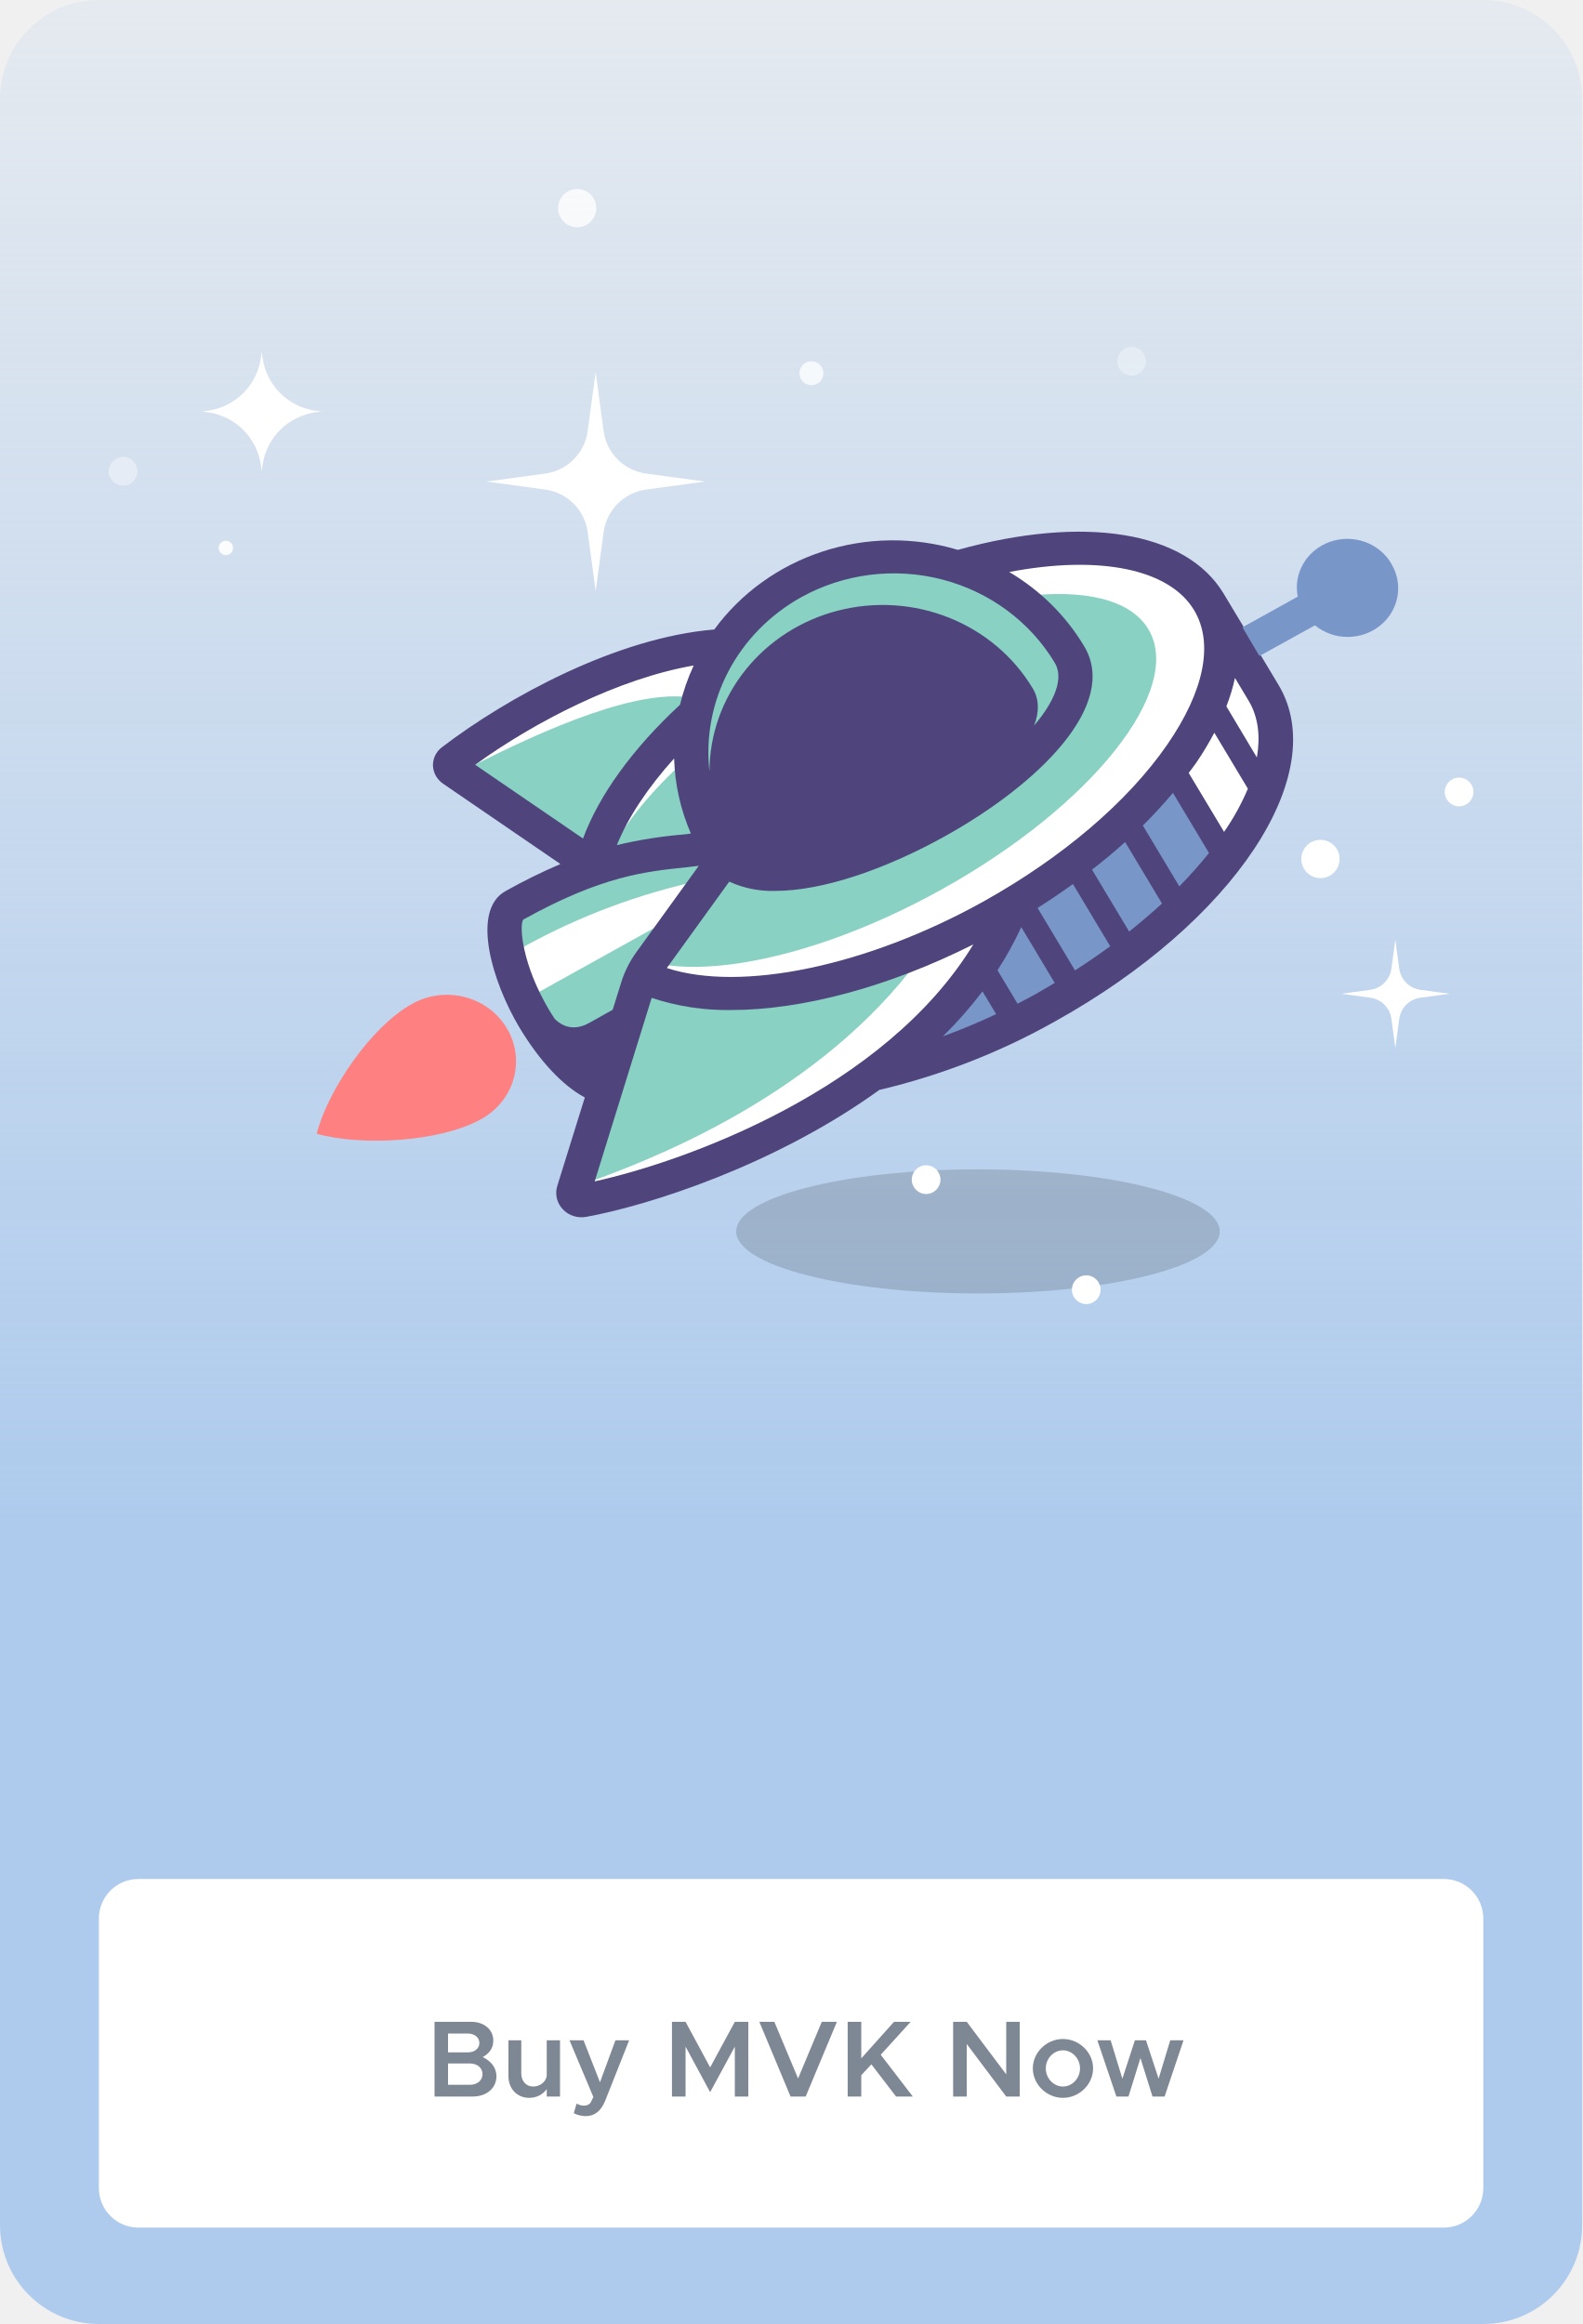
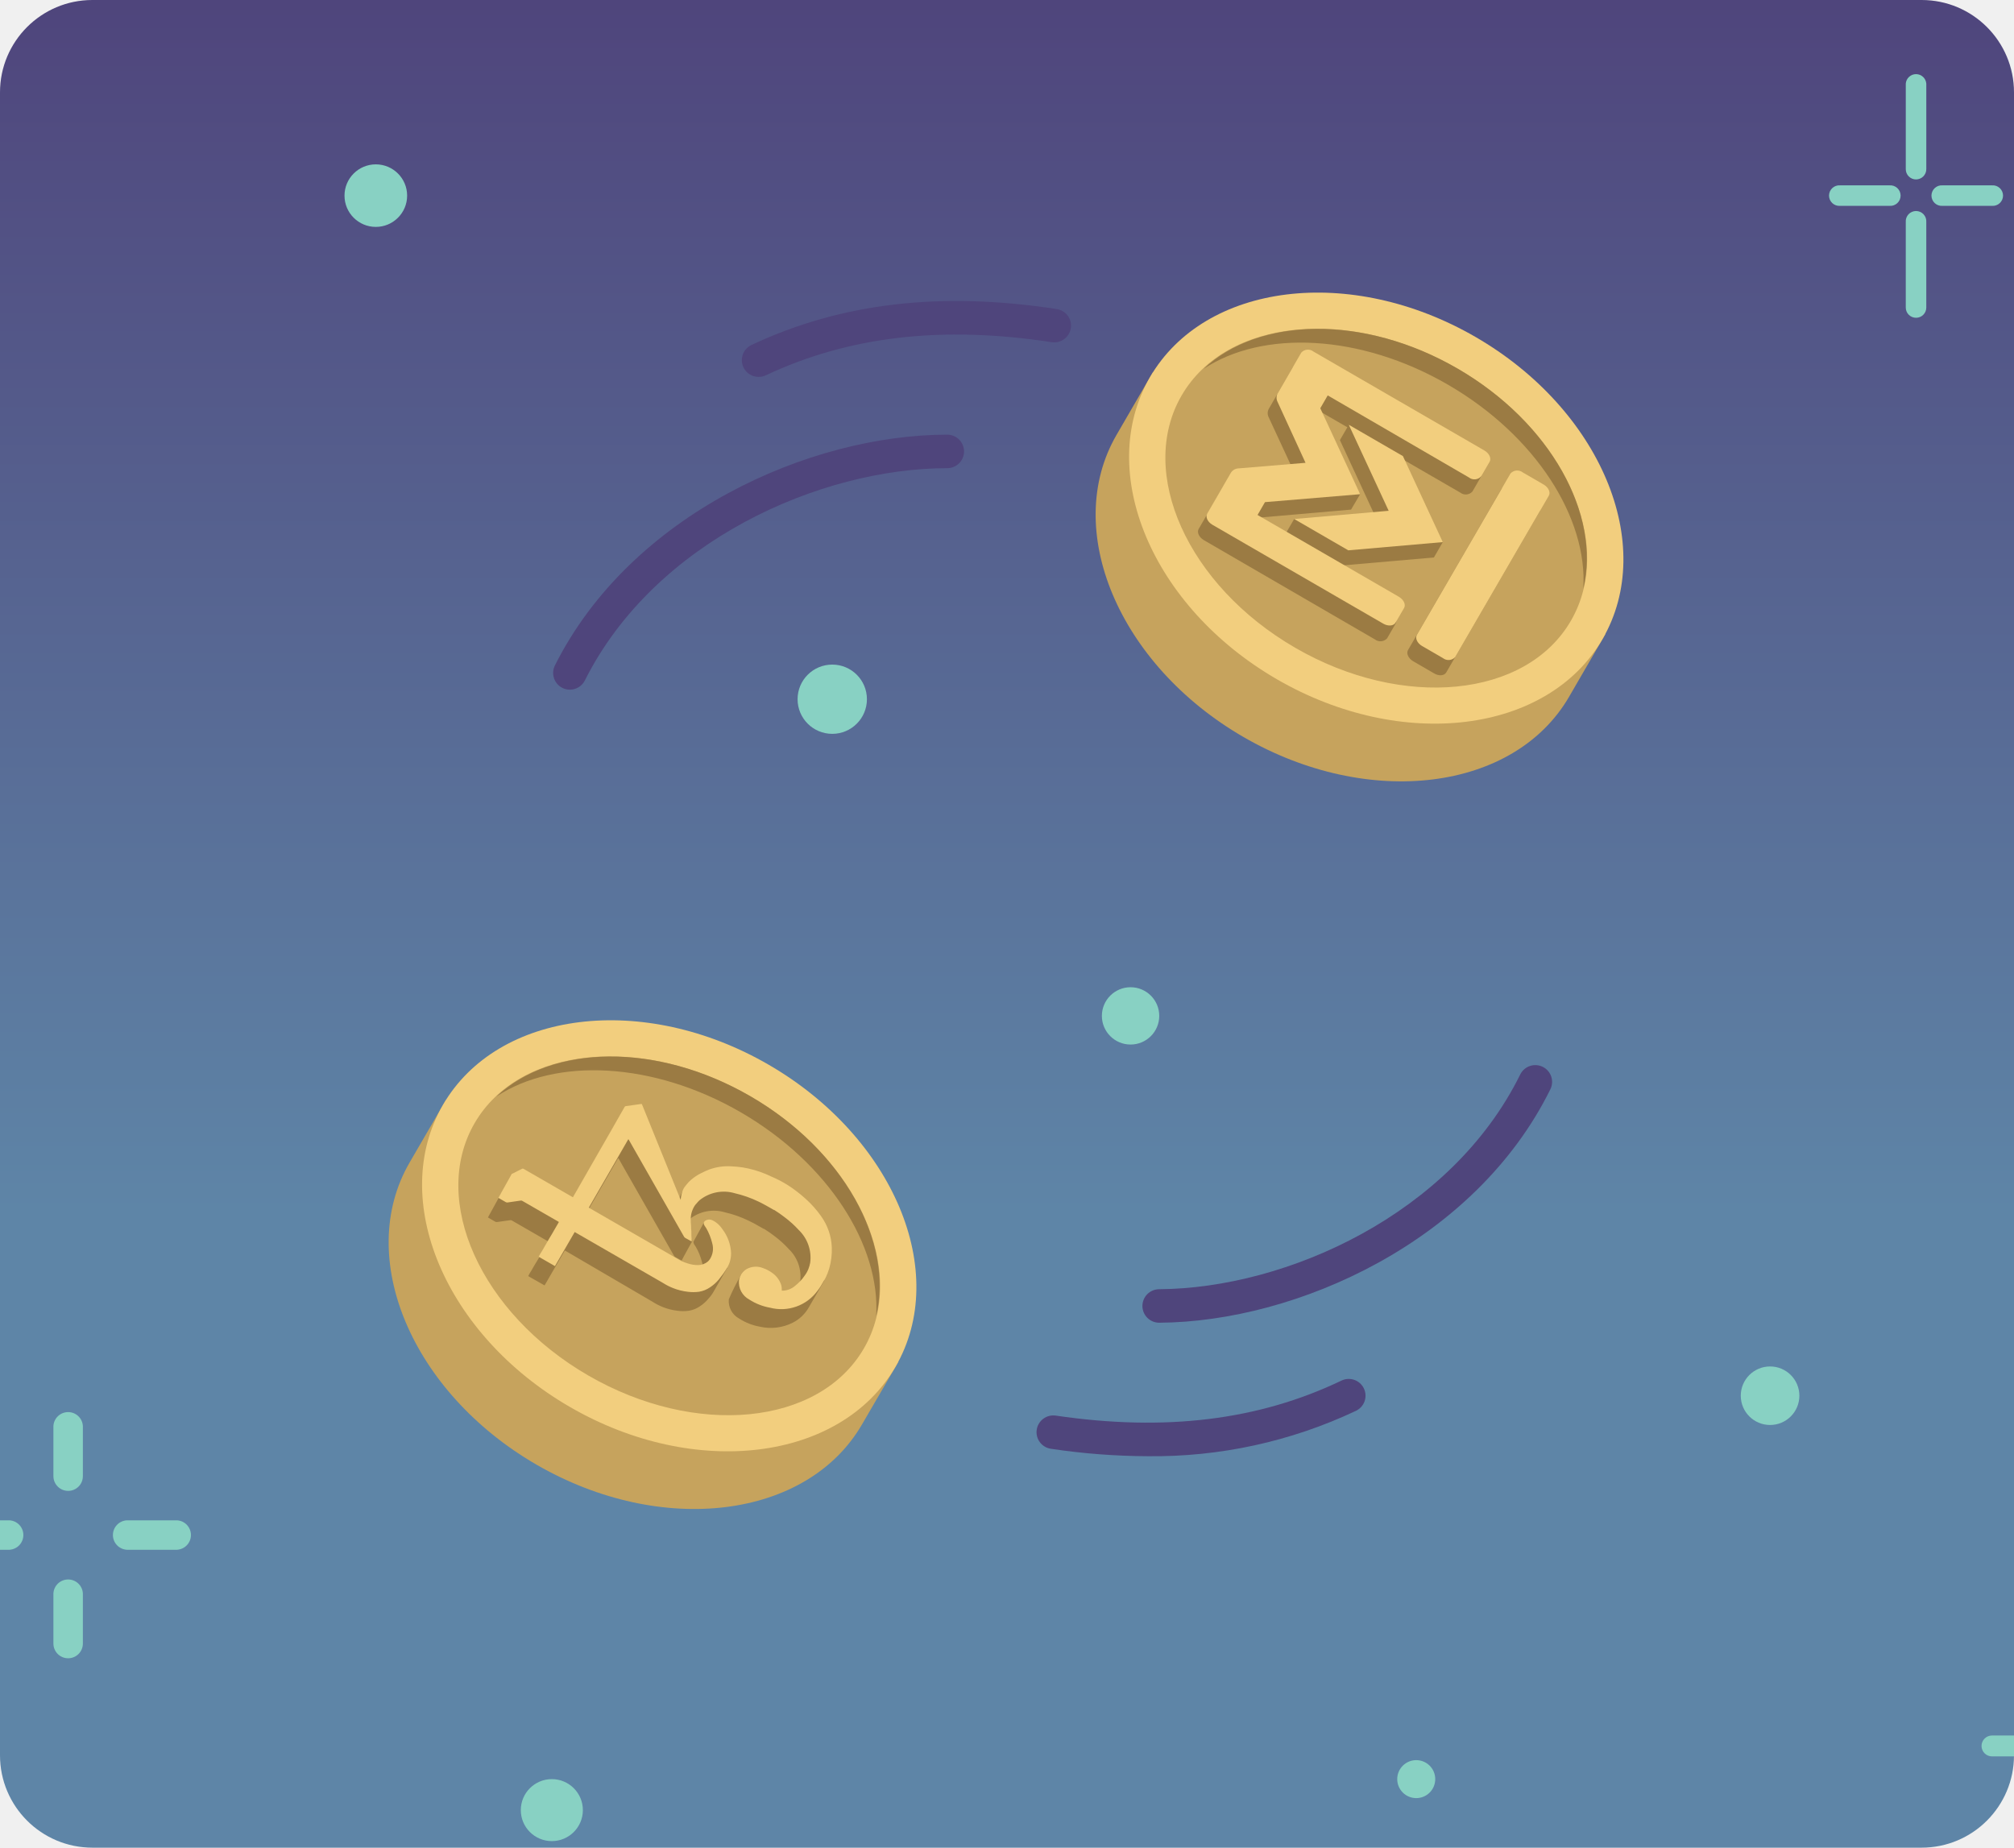
- <svg xmlns="http://www.w3.org/2000/svg" width="160" height="235" viewBox="0 0 160 235" fill="none">
-   <rect width="160" height="235" rx="10" fill="url(#paint0_linear)" />
-   <rect x="10" y="190" width="140" height="35.252" rx="4" fill="white" />
-   <path d="M43.944 212H47.794C49.203 212 50.203 211.153 50.203 209.943C50.203 209.118 49.687 208.425 48.818 208.007C49.489 207.644 49.885 207.105 49.885 206.335C49.885 205.235 48.961 204.443 47.651 204.443H43.944V212ZM45.309 207.534V205.631H47.322C47.992 205.631 48.477 206.027 48.477 206.588C48.477 207.138 47.992 207.534 47.322 207.534H45.309ZM45.309 210.812V208.656H47.52C48.267 208.656 48.795 209.107 48.795 209.734C48.795 210.361 48.267 210.812 47.52 210.812H45.309ZM55.289 206.313V209.91C55.201 210.515 54.618 210.988 53.914 210.988C53.21 210.988 52.715 210.438 52.715 209.668V206.313H51.417V209.932C51.417 211.219 52.286 212.132 53.529 212.132C54.277 212.132 54.937 211.769 55.289 211.241V212H56.631V206.313H55.289ZM59.265 213.98C60.123 213.969 60.783 213.474 61.212 212.396L63.621 206.313H62.235L60.673 210.559L59.012 206.313H57.593L60.002 212.044L59.76 212.55C59.595 212.825 59.353 212.924 59.034 212.924C58.825 212.924 58.55 212.847 58.308 212.715L58.022 213.683C58.363 213.87 58.836 213.98 59.265 213.98ZM67.953 212H69.328V206.951L71.814 211.56L74.311 206.951V212H75.675V204.443H74.311L71.814 209.052L69.328 204.443H67.953V212ZM83.103 204.443L80.705 210.174L78.307 204.443H76.789L79.946 212H81.475L84.632 204.443H83.103ZM85.721 212H87.096V209.844L88.119 208.744L90.616 212H92.31L89.065 207.776L92.09 204.443H90.407L87.096 208.139V204.443H85.721V212ZM96.388 212H97.763V206.687L101.756 212H103.12V204.443H101.756V209.756L97.763 204.443H96.388V212ZM107.492 212.132C109.142 212.132 110.539 210.768 110.539 209.151C110.539 207.534 109.142 206.181 107.492 206.181C105.842 206.181 104.445 207.534 104.445 209.151C104.445 210.768 105.842 212.132 107.492 212.132ZM107.492 210.988C106.546 210.988 105.754 210.152 105.754 209.151C105.754 208.161 106.546 207.325 107.492 207.325C108.427 207.325 109.219 208.161 109.219 209.151C109.219 210.152 108.427 210.988 107.492 210.988ZM112.897 212H114.118L115.328 208.106L116.549 212H117.77L119.684 206.313H118.342L117.165 210.196L115.889 206.313H114.767L113.502 210.196L112.314 206.313H110.972L112.897 212Z" fill="#7E8794" />
-   <path d="M59.885 87.503L45.133 77.418C51.446 72.419 63.148 65.79 73.201 65.262" fill="#88D1C3" />
-   <path d="M106.471 101.348C123.491 91.888 133.331 77.619 128.448 69.478C123.566 61.337 105.811 62.407 88.791 71.867C71.772 81.327 61.932 95.596 66.814 103.737C71.697 111.878 89.452 110.809 106.471 101.348Z" fill="#7996C9" />
-   <path d="M41.61 101.546C37.526 103.825 33.151 110.219 32.026 114.644C36.563 115.916 44.514 115.468 48.597 113.196C49.406 112.762 50.118 112.177 50.69 111.476C51.262 110.774 51.684 109.97 51.93 109.11C52.176 108.251 52.243 107.352 52.125 106.468C52.008 105.583 51.709 104.729 51.245 103.957C50.782 103.185 50.164 102.508 49.427 101.968C48.69 101.428 47.848 101.034 46.952 100.81C46.055 100.586 45.121 100.535 44.204 100.662C43.287 100.788 42.405 101.089 41.61 101.546Z" fill="#FF8080" />
-   <path d="M101.005 92.228C118.025 82.767 127.864 68.499 122.982 60.358C118.1 52.217 100.345 53.286 83.326 62.746C66.306 72.206 56.466 86.475 61.349 94.616C66.231 102.757 83.986 101.688 101.005 92.228Z" fill="white" />
-   <path d="M95.225 89.939C110.42 81.493 119.779 69.712 116.13 63.626C112.48 57.539 97.203 59.452 82.008 67.898C66.813 76.344 57.454 88.125 61.104 94.211C64.754 100.297 80.031 98.385 95.225 89.939Z" fill="#88D1C3" />
-   <path d="M118.68 77.953L123.573 86.105C123.573 86.105 125.806 84.419 126.587 82.891C127.368 81.364 130.789 75.363 128.256 71.002C125.723 66.641 124.665 65.304 123.916 67.777C123.166 70.25 118.68 77.953 118.68 77.953Z" fill="white" />
-   <path d="M80.788 99.551C75.466 100.425 73.106 100.228 69.741 99.445C66.375 98.663 66.746 99.905 64.876 102.15C63.006 104.394 57.66 121.621 57.66 121.621C57.66 121.621 64.829 122.293 72.921 117.796C81.013 113.298 100.318 100.387 100.109 96.144C99.9 91.901 98.306 95.206 93.137 96.611C87.969 98.017 80.788 99.551 80.788 99.551Z" fill="#88D1C3" />
-   <path d="M46.999 77.854C55.423 73.509 64.912 69.456 70.305 70.618C70.305 70.618 73.142 65.756 72.211 65.327C71.28 64.897 51.758 72.624 47.998 75.287C44.238 77.949 46.999 77.854 46.999 77.854Z" fill="white" />
-   <path d="M68.502 86.123C63.199 87.514 58.689 89.162 55.434 90.788C52.179 92.414 50.881 93.033 51.067 94.514C51.252 95.996 55.071 104.725 56.929 105.727C58.788 106.73 61.664 105.268 62.678 102.909C63.692 100.55 63.692 99.304 66.86 95.752C70.029 92.201 75.667 85.728 68.502 86.123Z" fill="#88D1C3" />
-   <path d="M52.077 96.235C57.561 93.092 63.499 90.752 69.698 89.291L67.685 92.984L53.395 100.923L52.077 96.235Z" fill="white" />
-   <path d="M59.432 119.581C65.113 117.511 81.526 111.422 91.99 98.226C91.99 98.226 99.245 93.485 100.334 93.588C101.423 93.69 93.769 105.606 83.022 111.502C72.274 117.397 57.735 123.889 59.432 119.581Z" fill="white" />
-   <path d="M108.146 66.177C113.812 75.624 78.283 95.373 72.637 85.93C70.129 81.41 69.544 76.128 71.005 71.2C72.467 66.272 75.86 62.084 80.469 59.521C85.078 56.957 90.542 56.218 95.706 57.46C100.87 58.702 105.331 61.828 108.146 66.177Z" fill="#88D1C3" />
-   <path fill-rule="evenodd" clip-rule="evenodd" d="M125.751 63.37L123.696 59.952C119.873 53.707 109.63 52.058 96.866 55.602C92.403 54.263 87.614 54.321 83.187 55.767C78.76 57.215 74.924 59.976 72.231 63.655C62.367 64.464 51.292 70.511 44.672 75.575C44.386 75.795 44.158 76.075 44.004 76.394C43.85 76.713 43.775 77.062 43.784 77.413C43.796 77.772 43.894 78.124 44.07 78.441C44.246 78.757 44.495 79.031 44.798 79.24L56.674 87.369C54.773 88.183 52.92 89.096 51.123 90.104C47.572 92.079 49.813 99.365 52.535 103.912C54.59 107.33 56.93 109.796 59.14 110.973L56.354 119.922C56.229 120.329 56.214 120.759 56.312 121.173C56.41 121.586 56.617 121.968 56.913 122.282C57.208 122.596 57.583 122.831 58.001 122.964C58.419 123.098 58.865 123.126 59.297 123.045C65.393 121.932 78.236 117.947 88.991 110.164V110.198C95.209 108.72 101.174 106.39 106.703 103.277C124.781 93.223 134.715 78.276 129.283 69.246L127.499 66.272L125.751 63.37ZM118.026 75.313C121.786 69.873 122.757 65.041 120.756 61.703C118.231 57.498 111.121 56.108 102.059 57.84C105.198 59.695 107.805 62.279 109.642 65.353C113.177 71.248 105.085 79.278 95.493 84.596C89.701 87.81 83.302 90.089 78.362 90.089C76.768 90.131 75.186 89.81 73.746 89.151L67.433 97.887C74.918 100.326 87.63 97.732 99.443 91.164C107.429 86.708 114.025 81.098 118.026 75.313ZM95.259 58.593C90.45 57.353 85.326 58.001 81.013 60.396C77.863 62.152 75.31 64.751 73.665 67.877C72.02 71.003 71.353 74.522 71.746 78.006C71.753 74.295 73.032 70.69 75.384 67.75C77.735 64.809 81.029 62.698 84.753 61.742C88.478 60.787 92.426 61.041 95.986 62.465C99.545 63.889 102.517 66.403 104.442 69.619C105.108 70.728 105.089 72.008 104.58 73.364C105.925 71.78 107.843 68.988 106.659 67.013C104.169 62.863 100.068 59.834 95.259 58.593ZM70.148 67.294C62.616 68.597 54.105 72.95 48.053 77.334L58.958 84.79C60.58 80.41 63.949 75.727 68.767 71.26C69.093 69.898 69.555 68.57 70.148 67.294ZM69.122 84.38C69.25 84.366 69.377 84.35 69.504 84.334C69.52 84.332 69.536 84.33 69.552 84.328C69.664 84.314 69.775 84.3 69.887 84.288H69.867C68.822 81.879 68.246 79.305 68.171 76.695C65.496 79.658 63.511 82.663 62.383 85.455C64.596 84.926 66.85 84.567 69.122 84.38ZM55.589 102.229C55.691 102.407 55.796 102.563 55.899 102.717C55.959 102.806 56.019 102.896 56.078 102.989H56.062C57.206 104.17 58.524 104.033 59.59 103.433L61.957 102.107L62.833 99.296C63.172 98.222 63.685 97.206 64.352 96.284L70.665 87.548C70.495 87.567 70.326 87.589 70.157 87.611C69.932 87.639 69.706 87.668 69.481 87.692C65.236 88.129 60.844 88.581 52.91 92.991C52.496 93.576 52.772 97.53 55.589 102.229ZM60.139 119.459L60.138 119.463H60.122C60.128 119.462 60.133 119.46 60.139 119.459L65.902 100.903C68.477 101.759 71.188 102.175 73.912 102.134C81.092 102.134 89.84 99.813 98.429 95.498C89.482 110.17 69.391 117.422 60.139 119.459ZM95.349 104.799C95.346 104.802 95.343 104.805 95.339 104.808H95.324C95.332 104.805 95.341 104.802 95.349 104.799C96.795 103.376 98.133 101.856 99.356 100.25L100.737 102.548C98.938 103.395 97.14 104.14 95.349 104.799ZM102.903 101.492C103.6 101.135 104.296 100.764 104.99 100.379H104.974C105.352 100.168 105.72 99.949 106.089 99.729C106.278 99.617 106.468 99.504 106.659 99.392L103.278 93.751C102.583 95.256 101.78 96.713 100.875 98.111L102.903 101.492ZM108.71 98.123L108.715 98.13H108.699C108.703 98.128 108.707 98.126 108.71 98.123L104.927 91.814C106.158 91.031 107.35 90.225 108.502 89.394L112.269 95.684C111.126 96.522 109.94 97.335 108.71 98.123ZM114.186 94.198L114.191 94.207H114.175C114.179 94.204 114.182 94.201 114.186 94.198L110.431 87.939C111.615 87.027 112.723 86.101 113.781 85.147L117.509 91.362C116.459 92.323 115.346 93.27 114.186 94.198ZM119.26 89.627L119.273 89.648L119.257 89.629L119.26 89.627L115.572 83.476C116.669 82.393 117.675 81.288 118.614 80.175L122.26 86.252C121.322 87.427 120.32 88.553 119.26 89.627ZM123.785 84.118L123.798 84.14L123.782 84.122L123.785 84.118L120.208 78.158C120.297 78.037 120.389 77.916 120.481 77.796C120.637 77.591 120.792 77.387 120.934 77.182C121.616 76.187 122.239 75.156 122.8 74.093L126.193 79.753C125.545 81.282 124.739 82.745 123.785 84.118ZM127.102 76.591L127.116 76.616L127.101 76.597L127.102 76.591L124.019 71.427C124.384 70.492 124.674 69.532 124.887 68.555L126.304 70.918C127.246 72.527 127.467 74.466 127.102 76.591Z" fill="#4F457C" />
-   <path opacity="0.15" d="M98.898 130.79C112.401 130.79 123.348 127.982 123.348 124.519C123.348 121.055 112.401 118.247 98.898 118.247C85.395 118.247 74.448 121.055 74.448 124.519C74.448 127.982 85.395 130.79 98.898 130.79Z" fill="black" />
-   <path d="M138.025 54.795C139.162 55.202 140.112 55.984 140.705 57.003L140.697 57.011C141.305 58.013 141.524 59.19 141.317 60.333C141.11 61.477 140.49 62.513 139.566 63.258C138.641 64.003 137.473 64.409 136.268 64.404C135.062 64.4 133.897 63.985 132.979 63.233L127.359 66.332L125.643 63.435L131.235 60.331C131.007 59.184 131.209 57.996 131.807 56.98C132.405 55.964 133.359 55.187 134.499 54.786C135.638 54.386 136.888 54.389 138.025 54.795Z" fill="#7996C9" />
-   <path d="M26.468 35.562L26.547 36.144C26.927 38.947 29.128 41.151 31.928 41.532L32.51 41.611L31.928 41.69C29.128 42.07 26.927 44.275 26.547 47.078L26.468 47.66L26.389 47.078C26.009 44.275 23.807 42.07 21.007 41.69L20.425 41.611L21.007 41.532C23.807 41.151 26.009 38.947 26.389 36.144L26.468 35.562Z" fill="white" />
-   <path d="M60.236 37.632L61.043 43.586C61.346 45.824 63.104 47.583 65.339 47.887L71.286 48.695L65.339 49.503C63.104 49.807 61.346 51.567 61.043 53.804L60.236 59.758L59.429 53.804C59.126 51.567 57.368 49.807 55.133 49.503L49.186 48.695L55.133 47.887C57.368 47.583 59.126 45.824 59.429 43.586L60.236 37.632Z" fill="white" />
-   <path d="M141.103 95.011L141.503 97.959C141.653 99.067 142.523 99.938 143.63 100.088L146.574 100.489L143.63 100.889C142.523 101.039 141.653 101.91 141.503 103.018L141.103 105.966L140.704 103.018C140.554 101.91 139.683 101.039 138.577 100.889L135.633 100.489L138.577 100.088C139.683 99.938 140.554 99.067 140.704 97.959L141.103 95.011Z" fill="white" />
-   <path d="M133.532 88.795C134.6 88.795 135.466 87.928 135.466 86.859C135.466 85.79 134.6 84.924 133.532 84.924C132.465 84.924 131.599 85.79 131.599 86.859C131.599 87.928 132.465 88.795 133.532 88.795Z" fill="white" />
-   <path opacity="0.78" d="M58.37 22.979C59.437 22.979 60.303 22.113 60.303 21.043C60.303 19.974 59.437 19.108 58.37 19.108C57.302 19.108 56.436 19.974 56.436 21.043C56.436 22.113 57.302 22.979 58.37 22.979Z" fill="white" />
-   <path opacity="0.78" d="M82.054 38.949C82.722 38.949 83.263 38.408 83.263 37.739C83.263 37.071 82.722 36.529 82.054 36.529C81.387 36.529 80.846 37.071 80.846 37.739C80.846 38.408 81.387 38.949 82.054 38.949Z" fill="white" />
-   <path opacity="0.4" d="M12.45 49.112C13.251 49.112 13.9 48.462 13.9 47.66C13.9 46.858 13.251 46.208 12.45 46.208C11.649 46.208 11 46.858 11 47.66C11 48.462 11.649 49.112 12.45 49.112Z" fill="white" />
-   <path opacity="0.9" d="M22.842 56.129C23.243 56.129 23.567 55.804 23.567 55.403C23.567 55.002 23.243 54.677 22.842 54.677C22.442 54.677 22.117 55.002 22.117 55.403C22.117 55.804 22.442 56.129 22.842 56.129Z" fill="white" />
-   <path d="M109.848 131.866C110.648 131.866 111.298 131.216 111.298 130.414C111.298 129.612 110.648 128.962 109.848 128.962C109.047 128.962 108.397 129.612 108.397 130.414C108.397 131.216 109.047 131.866 109.848 131.866Z" fill="white" />
-   <path d="M93.655 120.735C94.456 120.735 95.105 120.085 95.105 119.283C95.105 118.482 94.456 117.832 93.655 117.832C92.854 117.832 92.205 118.482 92.205 119.283C92.205 120.085 92.854 120.735 93.655 120.735Z" fill="white" />
-   <path d="M147.55 81.536C148.351 81.536 149 80.886 149 80.084C149 79.282 148.351 78.632 147.55 78.632C146.749 78.632 146.1 79.282 146.1 80.084C146.1 80.886 146.749 81.536 147.55 81.536Z" fill="white" />
-   <path opacity="0.34" d="M114.44 37.981C115.24 37.981 115.89 37.331 115.89 36.529C115.89 35.728 115.24 35.078 114.44 35.078C113.639 35.078 112.99 35.728 112.99 36.529C112.99 37.331 113.639 37.981 114.44 37.981Z" fill="white" />
+ <svg xmlns="http://www.w3.org/2000/svg" width="218" height="200" viewBox="0 0 218 200" fill="none">
+   <rect width="218" height="200" rx="10" fill="url(#paint0_linear_1856_3555)" />
+   <path d="M169.838 75.427C163.9 85.656 148.122 87.603 134.601 79.78C121.08 71.957 114.918 57.309 120.856 47.075L124.784 40.304L173.766 68.651L169.838 75.427Z" fill="#C6A35D" />
+   <path d="M173.461 69.178C179.397 58.946 173.244 44.305 159.717 36.476C146.19 28.647 130.412 30.595 124.476 40.827C118.541 51.06 124.694 65.701 138.221 73.53C151.748 81.359 167.525 79.411 173.461 69.178Z" fill="#F2CE7E" />
+   <path d="M170.037 67.196C174.88 58.847 169.374 46.62 157.739 39.886C146.103 33.152 132.745 34.461 127.901 42.809C123.058 51.158 128.564 63.385 140.199 70.12C151.835 76.854 165.193 75.545 170.037 67.196Z" fill="#C6A35D" />
+   <path d="M130.279 39.929C136.659 35.697 147.226 36.126 156.74 41.646C166.255 47.165 171.871 56.094 171.381 63.718C173.3 55.725 167.865 45.739 157.757 39.886C147.65 34.035 136.253 34.294 130.279 39.929Z" fill="#9B7B43" />
+   <path d="M156.547 72.785L166.684 55.308C166.896 54.946 166.642 54.407 166.127 54.099L163.858 52.787C163.664 52.636 163.42 52.563 163.175 52.584C162.93 52.606 162.703 52.719 162.538 52.902L152.407 70.367C152.195 70.73 152.443 71.268 152.964 71.576L155.227 72.888C155.748 73.203 156.341 73.148 156.547 72.785Z" fill="#9B7B43" />
+   <path d="M137.324 45.164L140.381 51.76L133.118 52.364C132.958 52.369 132.801 52.413 132.662 52.492C132.523 52.571 132.405 52.683 132.319 52.818L129.747 57.255C129.535 57.618 129.783 58.156 130.303 58.464L148.824 69.213C149.018 69.363 149.261 69.435 149.506 69.413C149.751 69.392 149.978 69.279 150.143 69.098L151.063 67.508C151.275 67.145 151.027 66.607 150.506 66.299L135.206 57.442L136.011 56.052L146.239 55.163L147.226 53.495L141.948 45.847L142.753 44.463L158.06 53.319C158.253 53.471 158.497 53.544 158.742 53.522C158.987 53.501 159.215 53.387 159.379 53.204L160.299 51.614C160.511 51.252 160.263 50.714 159.742 50.405L141.234 39.693C140.714 39.397 140.126 39.445 139.915 39.808L137.342 44.245C137.263 44.385 137.22 44.542 137.217 44.702C137.214 44.863 137.251 45.021 137.324 45.164Z" fill="#9B7B43" />
+   <path d="M145.035 47.642L149.35 56.952L140.084 56.179L139.116 57.841L144.981 61.233L155.209 60.344L156.171 58.681L150.894 51.034L145.997 45.98L145.035 47.642Z" fill="#9B7B43" />
+   <path d="M157.515 71.123L167.647 53.658C167.859 53.295 167.61 52.757 167.09 52.449L164.826 51.137C164.632 50.985 164.387 50.912 164.141 50.933C163.895 50.955 163.666 51.069 163.501 51.252L153.369 68.717C153.157 69.086 153.405 69.624 153.926 69.926L156.19 71.238C156.384 71.39 156.629 71.463 156.875 71.442C157.121 71.42 157.35 71.306 157.515 71.123Z" fill="#F2CE7E" />
+   <path d="M138.287 43.502L141.313 50.097L134.05 50.702C133.889 50.708 133.733 50.752 133.593 50.831C133.453 50.91 133.334 51.021 133.245 51.155L130.673 55.592C130.461 55.955 130.709 56.493 131.23 56.801L149.738 67.514C150.258 67.81 150.846 67.762 151.057 67.399L151.983 65.809C152.189 65.446 151.941 64.908 151.421 64.6L136.12 55.743L136.925 54.353L147.226 53.495L142.911 44.191L143.716 42.8L158.998 51.681C159.191 51.834 159.435 51.908 159.681 51.886C159.926 51.865 160.154 51.75 160.318 51.566L161.244 49.976C161.449 49.614 161.201 49.075 160.681 48.767L142.172 38.055C141.98 37.901 141.735 37.828 141.49 37.849C141.244 37.871 141.016 37.985 140.853 38.169L138.281 42.613C138.212 42.751 138.177 42.904 138.178 43.058C138.179 43.212 138.216 43.364 138.287 43.502Z" fill="#F2CE7E" />
+   <path d="M145.997 45.98L150.313 55.29L140.084 56.179L145.943 59.57L156.171 58.681L151.856 49.371L145.997 45.98Z" fill="#F2CE7E" />
+   <path d="M93.305 154.187C87.368 164.421 71.595 166.368 58.068 158.539C44.541 150.71 38.391 136.075 44.335 125.84L48.269 119.069L97.245 147.416L93.305 154.187Z" fill="#C6A35D" />
+   <path d="M96.932 147.945C102.868 137.713 96.714 123.071 83.187 115.242C69.66 107.413 53.883 109.362 47.947 119.594C42.011 129.826 48.164 144.468 61.691 152.297C75.218 160.126 90.996 158.177 96.932 147.945Z" fill="#F2CE7E" />
+   <path d="M93.507 145.963C98.35 137.614 92.844 125.387 81.209 118.653C69.573 111.919 56.215 113.227 51.372 121.576C46.528 129.925 52.034 142.152 63.67 148.886C75.305 155.62 88.663 154.312 93.507 145.963Z" fill="#C6A35D" />
+   <path d="M53.734 118.694C60.114 114.463 70.681 114.892 80.189 120.405C89.698 125.919 95.32 134.86 94.836 142.483C96.749 134.485 91.32 124.504 81.206 118.652C71.093 112.8 59.726 113.06 53.734 118.694Z" fill="#9B7B43" />
+   <path d="M54.261 129.153L54.37 129.11L55.338 128.621C55.369 128.601 55.405 128.59 55.441 128.59C55.478 128.59 55.514 128.601 55.544 128.621L60.725 131.607L60.87 131.692L60.937 131.571L63.436 127.206L64.786 124.854L66.463 121.922C66.478 121.891 66.501 121.865 66.529 121.846C66.558 121.827 66.592 121.815 66.626 121.814L68.224 121.59H68.333C68.352 121.629 68.368 121.669 68.381 121.711L71.177 128.609C71.613 129.685 72.388 129.624 72.83 130.7C72.83 130.743 72.672 131.305 72.787 130.996C72.828 130.869 72.885 130.747 72.957 130.634C73.042 130.501 73.157 130.386 73.254 130.259C73.35 130.132 73.653 129.31 74.101 128.542C74.434 128.246 74.403 129.255 74.821 129.056C75.099 128.923 75.372 128.784 75.662 128.675C76.437 128.394 77.261 128.276 78.083 128.33C78.489 128.346 78.893 128.384 79.294 128.445C80.135 128.586 80.957 128.821 81.745 129.147L82.441 129.449C83.046 129.709 83.629 130.018 84.184 130.374C84.532 130.59 84.868 130.826 85.189 131.081C85.516 131.329 85.824 131.583 86.121 131.855C86.738 132.413 87.292 133.038 87.773 133.717C88.484 134.708 88.89 135.884 88.941 137.102C88.995 137.613 89.09 138.118 89.226 138.614C89.087 138.856 87.973 140.79 87.519 141.564C87.124 142.241 86.545 142.793 85.849 143.154C84.742 143.725 83.468 143.886 82.253 143.607C81.452 143.465 80.686 143.165 80.002 142.725C79.633 142.524 79.331 142.221 79.133 141.851C78.936 141.482 78.85 141.062 78.888 140.645C79.271 139.735 79.716 138.852 80.22 138.003C80.353 137.828 80.825 139.097 81.539 139.327C81.853 139.437 82.151 139.589 82.423 139.78C82.874 140.071 83.225 140.493 83.428 140.99C83.512 141.207 84.638 141.546 84.977 141.249C85.171 141.08 85.364 140.911 85.54 140.73C85.703 140.555 85.852 140.37 85.988 140.173C86.164 139.939 86.31 139.683 86.424 139.412C86.513 139.188 86.578 138.954 86.617 138.716C86.699 138.074 86.63 137.421 86.415 136.81C86.199 136.199 85.844 135.647 85.376 135.198C84.912 134.69 84.401 134.227 83.851 133.814C83.486 133.53 83.106 133.266 82.713 133.022H82.671L81.6 132.417C81.4 132.308 81.194 132.212 80.995 132.115C80.185 131.724 79.335 131.426 78.459 131.226C77.805 131.031 77.114 130.999 76.445 131.131C75.776 131.264 75.15 131.558 74.621 131.988C74.504 132.101 74.393 132.22 74.288 132.345C74.216 132.429 74.149 132.508 74.089 132.592C73.798 133.022 74.918 134.031 74.93 134.352C74.93 134.352 73.792 136.383 73.792 136.437L73.701 136.401L73.096 136.069C73.038 136.035 72.99 135.987 72.957 135.93C72.406 134.956 71.849 133.989 71.293 133.016L66.983 125.453L66.935 125.374H66.904C66.89 125.391 66.878 125.409 66.868 125.429L62.632 132.774L62.71 132.828L62.807 132.889L72.049 138.215C72.245 138.34 72.447 138.455 72.654 138.559C72.874 138.661 73.101 138.748 73.332 138.819C73.699 138.941 74.083 139.002 74.47 139.001C74.861 138.998 75.239 138.856 75.535 138.602C75.623 138.518 75.699 138.423 75.759 138.317C75.913 138.062 76.013 137.778 76.052 137.483C76.09 137.187 76.067 136.887 75.983 136.601C75.838 136.031 75.616 135.484 75.323 134.974C75.281 134.902 75.233 134.835 75.184 134.763C75.121 134.685 75.081 134.59 75.069 134.491C75.062 134.456 75.063 134.419 75.073 134.385C75.082 134.35 75.1 134.318 75.124 134.291C75.408 133.802 75.935 132.78 76.268 132.2C76.389 132.242 78.023 136.806 78.029 137.713C78.029 138.07 78.81 136.945 78.701 137.272C78.368 137.84 77.442 139.478 77.157 139.962C77.022 140.178 76.866 140.38 76.691 140.566C76.425 140.89 76.111 141.172 75.759 141.401C75.397 141.651 74.984 141.816 74.549 141.884C74.147 141.939 73.74 141.939 73.338 141.884C72.788 141.82 72.249 141.684 71.734 141.479C71.359 141.328 70.998 141.142 70.657 140.923L70.524 140.844L61.282 135.44L61.136 135.355L58.946 139.14L57.172 138.13C57.275 137.912 57.408 137.713 57.523 137.526L57.892 136.885L58.262 136.28L58.625 135.676L58.994 135.035L59.357 134.4L59.26 134.334L55.411 132.115C55.384 132.096 55.353 132.083 55.321 132.077C55.289 132.071 55.255 132.071 55.223 132.079L53.801 132.278C53.734 132.29 53.665 132.277 53.607 132.242L52.815 131.782L54.261 129.153Z" fill="#9B7B43" />
+   <path d="M55.399 127.061L55.514 127.019C55.835 126.856 56.161 126.698 56.482 126.529C56.513 126.509 56.549 126.498 56.585 126.498C56.622 126.498 56.657 126.509 56.688 126.529C58.411 127.529 60.138 128.524 61.869 129.516L62.014 129.6C62.039 129.561 62.061 129.521 62.081 129.479C62.916 128.028 63.745 126.571 64.58 125.115L65.93 122.763L67.6 119.837C67.615 119.805 67.639 119.777 67.669 119.758C67.699 119.739 67.734 119.728 67.77 119.728L69.362 119.504H69.477C69.477 119.547 69.513 119.589 69.525 119.625L72.321 126.529C72.751 127.599 73.187 128.675 73.623 129.745L73.677 129.872V129.957V129.902C73.7 129.567 73.767 129.235 73.877 128.917C73.922 128.79 73.981 128.668 74.052 128.554C74.137 128.421 74.252 128.313 74.343 128.186C74.475 128.015 74.625 127.858 74.791 127.72C75.131 127.422 75.509 127.172 75.917 126.977C76.195 126.844 76.467 126.704 76.758 126.596C77.532 126.314 78.357 126.197 79.179 126.251C79.584 126.269 79.988 126.307 80.389 126.366C81.233 126.506 82.057 126.741 82.847 127.067C83.083 127.164 83.307 127.279 83.537 127.376C84.144 127.633 84.729 127.941 85.286 128.294C85.631 128.512 85.97 128.754 86.29 129.002C86.611 129.25 86.926 129.51 87.216 129.776C87.837 130.334 88.394 130.961 88.875 131.644C89.588 132.633 89.993 133.811 90.037 135.029C90.065 135.797 89.971 136.564 89.758 137.302C89.657 137.645 89.528 137.978 89.371 138.3L89.244 138.529L88.826 139.243C88.711 139.412 88.602 139.581 88.475 139.738C87.901 140.519 87.105 141.109 86.191 141.432C85.277 141.755 84.287 141.797 83.349 141.552C82.549 141.41 81.786 141.11 81.103 140.669C80.733 140.473 80.43 140.171 80.231 139.801C80.033 139.432 79.949 139.013 79.99 138.596C80.037 138.324 80.145 138.066 80.305 137.84C80.441 137.66 80.606 137.505 80.795 137.381C81.069 137.225 81.375 137.135 81.69 137.116C82.005 137.097 82.32 137.15 82.611 137.272C82.927 137.38 83.227 137.533 83.5 137.725C83.951 138.017 84.301 138.438 84.505 138.934C84.587 139.14 84.626 139.36 84.62 139.581C84.617 139.623 84.617 139.666 84.62 139.708H84.777C85.248 139.68 85.696 139.5 86.054 139.194C86.255 139.034 86.445 138.86 86.623 138.674C86.789 138.503 86.939 138.317 87.071 138.118C87.25 137.885 87.397 137.629 87.507 137.356C87.594 137.132 87.659 136.899 87.701 136.661C87.782 136.019 87.713 135.366 87.497 134.755C87.282 134.144 86.927 133.592 86.46 133.143C85.995 132.634 85.482 132.17 84.929 131.758C84.565 131.475 84.187 131.211 83.797 130.966H83.754C83.397 130.761 83.04 130.549 82.683 130.362C82.483 130.247 82.278 130.15 82.078 130.054C81.27 129.666 80.421 129.368 79.548 129.165C78.895 128.97 78.204 128.937 77.535 129.07C76.866 129.203 76.24 129.497 75.711 129.927C75.591 130.039 75.479 130.16 75.378 130.289C75.303 130.365 75.236 130.448 75.178 130.537C74.904 130.976 74.761 131.483 74.767 132C74.767 132.234 74.779 132.469 74.803 132.702C74.803 132.895 74.803 133.082 74.833 133.27C74.833 133.59 74.833 133.911 74.876 134.231C74.879 134.281 74.879 134.332 74.876 134.382C74.846 134.37 74.818 134.356 74.791 134.34L74.186 134.007C74.128 133.976 74.08 133.93 74.046 133.874C73.494 132.899 72.939 131.926 72.382 130.954L68.073 123.392L68.018 123.313C68.003 123.332 67.989 123.352 67.976 123.373L63.739 130.713L63.812 130.773L63.915 130.827L73.157 136.159C73.356 136.274 73.562 136.401 73.762 136.504C73.982 136.604 74.208 136.689 74.44 136.758C74.806 136.882 75.191 136.944 75.578 136.939C75.967 136.936 76.342 136.795 76.637 136.54C76.727 136.457 76.804 136.361 76.867 136.256C77.022 136.002 77.121 135.719 77.159 135.424C77.196 135.129 77.171 134.83 77.085 134.545C76.946 133.975 76.726 133.427 76.431 132.919C76.388 132.845 76.34 132.774 76.286 132.708C76.225 132.626 76.185 132.53 76.171 132.429C76.166 132.394 76.169 132.358 76.18 132.323C76.19 132.289 76.208 132.257 76.231 132.23C76.344 132.117 76.49 132.043 76.647 132.018C76.805 131.993 76.967 132.019 77.109 132.091C77.227 132.14 77.338 132.203 77.442 132.278C77.737 132.482 77.99 132.741 78.186 133.04C78.765 133.792 79.097 134.704 79.136 135.652C79.136 136.001 79.079 136.348 78.967 136.679C78.864 136.957 78.727 137.22 78.561 137.465C78.465 137.616 78.368 137.762 78.265 137.901C78.162 138.04 77.962 138.306 77.799 138.505C77.531 138.828 77.217 139.109 76.867 139.339C76.504 139.589 76.091 139.756 75.656 139.829C75.254 139.881 74.848 139.881 74.446 139.829C73.896 139.765 73.356 139.629 72.842 139.424C72.466 139.275 72.106 139.091 71.765 138.874L71.632 138.795L62.353 133.445L62.208 133.36L60.071 137.048L58.304 136.033C58.413 135.815 58.546 135.615 58.661 135.428L59.03 134.793L59.394 134.158L59.757 133.554L60.126 132.913L60.495 132.278L60.398 132.212L56.543 129.993C56.489 129.958 56.424 129.944 56.361 129.957L54.939 130.162C54.869 130.172 54.799 130.157 54.739 130.12C54.479 129.963 54.213 129.818 53.946 129.661L55.399 127.061Z" fill="#F2CE7E" />
+   <path d="M61.681 74.654C61.399 74.654 61.121 74.588 60.87 74.46C60.443 74.245 60.119 73.87 59.967 73.418C59.815 72.965 59.848 72.471 60.059 72.042C68.284 55.635 87.658 47.05 102.535 47.05C103.016 47.05 103.478 47.241 103.819 47.581C104.159 47.922 104.351 48.383 104.351 48.864C104.351 49.345 104.159 49.806 103.819 50.146C103.478 50.486 103.016 50.678 102.535 50.678C88.772 50.678 70.875 58.573 63.309 73.65C63.158 73.952 62.926 74.206 62.638 74.383C62.35 74.561 62.019 74.654 61.681 74.654Z" fill="#4F457C" />
+   <path d="M82.114 40.799C81.702 40.8 81.302 40.66 80.979 40.403C80.657 40.146 80.432 39.787 80.341 39.386C80.25 38.984 80.299 38.563 80.479 38.193C80.66 37.822 80.961 37.524 81.333 37.347C91.017 32.789 101.815 31.52 114.392 33.454C114.868 33.528 115.295 33.788 115.579 34.176C115.863 34.564 115.982 35.049 115.908 35.525C115.834 36 115.574 36.427 115.185 36.711C114.797 36.995 114.311 37.113 113.835 37.039C102.002 35.226 91.877 36.392 82.883 40.63C82.642 40.742 82.38 40.8 82.114 40.799Z" fill="#4F457C" />
+   <path d="M125.473 143.178C124.992 143.178 124.53 142.987 124.19 142.647C123.849 142.307 123.658 141.846 123.658 141.365C123.658 140.884 123.849 140.422 124.19 140.082C124.53 139.742 124.992 139.551 125.473 139.551C139.243 139.46 157.085 131.45 164.554 116.306C164.767 115.874 165.142 115.544 165.599 115.389C166.055 115.234 166.554 115.266 166.987 115.478C167.42 115.691 167.75 116.066 167.906 116.522C168.061 116.978 168.029 117.476 167.816 117.908C159.694 134.37 140.381 143.082 125.498 143.178H125.473Z" fill="#4F457C" />
+   <path d="M124.227 157.627C120.72 157.613 117.218 157.344 113.75 156.823C113.274 156.753 112.844 156.497 112.556 156.111C112.269 155.725 112.146 155.24 112.216 154.764C112.286 154.288 112.542 153.859 112.929 153.572C113.315 153.284 113.8 153.162 114.277 153.232C126.127 154.973 136.241 153.74 145.205 149.441C145.639 149.233 146.138 149.205 146.593 149.365C147.047 149.524 147.42 149.857 147.629 150.291C147.837 150.724 147.865 151.223 147.706 151.677C147.546 152.131 147.213 152.503 146.778 152.712C139.733 156.041 132.02 157.722 124.227 157.627Z" fill="#4F457C" />
+   <path d="M218 190.121H215.618C215.318 190.121 215.03 190.002 214.818 189.79C214.606 189.578 214.486 189.29 214.486 188.99C214.486 188.691 214.606 188.403 214.818 188.191C215.03 187.979 215.318 187.86 215.618 187.86H218C218 188 218 188.029 218 188.191C218 188.5 218 188.7 218 189C218 189.3 218 189.5 218 189.5C218 189.5 218 189.5 218 189.79V190.121Z" fill="#88D1C3" />
+   <path d="M7.379 161.381C6.956 161.381 6.55 161.213 6.251 160.915C5.951 160.617 5.782 160.213 5.781 159.791V154.35C5.806 153.944 5.985 153.564 6.281 153.285C6.577 153.007 6.969 152.852 7.376 152.852C7.782 152.852 8.174 153.007 8.47 153.285C8.766 153.564 8.945 153.944 8.97 154.35V159.791C8.97 160.212 8.803 160.617 8.504 160.915C8.206 161.213 7.801 161.381 7.379 161.381Z" fill="#88D1C3" />
+   <path d="M19.169 167.753H13.722C13.316 167.728 12.935 167.549 12.656 167.253C12.377 166.957 12.222 166.566 12.222 166.16C12.222 165.754 12.377 165.363 12.656 165.067C12.935 164.771 13.316 164.592 13.722 164.567H19.169C19.575 164.592 19.956 164.771 20.235 165.067C20.513 165.363 20.668 165.754 20.668 166.16C20.668 166.566 20.513 166.957 20.235 167.253C19.956 167.549 19.575 167.728 19.169 167.753Z" fill="#88D1C3" />
+   <path d="M7.379 179.499C7.169 179.5 6.961 179.459 6.768 179.38C6.574 179.3 6.398 179.183 6.249 179.035C6.101 178.888 5.983 178.712 5.903 178.519C5.822 178.325 5.781 178.118 5.781 177.909V172.468C5.806 172.062 5.985 171.682 6.281 171.403C6.577 171.125 6.969 170.97 7.376 170.97C7.782 170.97 8.174 171.125 8.47 171.403C8.766 171.682 8.945 172.062 8.97 172.468V177.909C8.97 178.331 8.803 178.735 8.504 179.033C8.206 179.331 7.801 179.499 7.379 179.499Z" fill="#88D1C3" />
+   <path d="M1.03 167.753H-0C0 167.5 -0 167.5 -0 167C-0 166.5 -0 166.406 -0 166C-0 165.594 -0 165.5 -0 165.067C-0 164.5 -0 164.5 -0 164.567H1.03C1.436 164.592 1.817 164.771 2.096 165.067C2.374 165.363 2.529 165.754 2.529 166.16C2.529 166.566 2.374 166.957 2.096 167.253C1.817 167.549 1.436 167.728 1.03 167.753Z" fill="#88D1C3" />
+   <path d="M207.393 19.423C207.247 19.423 207.103 19.394 206.968 19.338C206.833 19.282 206.711 19.2 206.608 19.096C206.505 18.993 206.424 18.87 206.368 18.736C206.313 18.601 206.285 18.456 206.286 18.31V9.055C206.306 8.775 206.432 8.513 206.638 8.322C206.844 8.131 207.115 8.024 207.396 8.024C207.677 8.024 207.948 8.131 208.154 8.322C208.36 8.513 208.486 8.775 208.507 9.055V18.31C208.507 18.605 208.39 18.888 208.181 19.097C207.972 19.305 207.689 19.423 207.393 19.423Z" fill="#88D1C3" />
+   <path d="M215.618 22.282H210.262C210.109 22.294 209.956 22.273 209.811 22.223C209.667 22.172 209.534 22.092 209.422 21.988C209.31 21.884 209.22 21.758 209.159 21.617C209.098 21.477 209.066 21.326 209.066 21.173C209.066 21.02 209.098 20.869 209.159 20.728C209.22 20.588 209.31 20.462 209.422 20.358C209.534 20.254 209.667 20.174 209.811 20.123C209.956 20.073 210.109 20.052 210.262 20.064H215.618C215.771 20.052 215.925 20.073 216.069 20.123C216.214 20.174 216.346 20.254 216.458 20.358C216.571 20.462 216.66 20.588 216.721 20.728C216.783 20.869 216.814 21.02 216.814 21.173C216.814 21.326 216.783 21.477 216.721 21.617C216.66 21.758 216.571 21.884 216.458 21.988C216.346 22.092 216.214 22.172 216.069 22.223C215.925 22.273 215.771 22.294 215.618 22.282Z" fill="#88D1C3" />
+   <path d="M207.393 34.397C207.099 34.397 206.817 34.281 206.61 34.073C206.402 33.866 206.285 33.584 206.285 33.291V24.036C206.274 23.883 206.294 23.73 206.345 23.585C206.396 23.441 206.476 23.309 206.58 23.197C206.684 23.084 206.81 22.995 206.951 22.934C207.091 22.873 207.243 22.841 207.396 22.841C207.549 22.841 207.701 22.873 207.841 22.934C207.981 22.995 208.108 23.084 208.212 23.197C208.316 23.309 208.396 23.441 208.447 23.585C208.497 23.73 208.518 23.883 208.506 24.036V33.291C208.506 33.437 208.478 33.581 208.422 33.716C208.366 33.85 208.283 33.973 208.18 34.075C208.076 34.178 207.954 34.26 207.819 34.315C207.683 34.37 207.539 34.398 207.393 34.397Z" fill="#88D1C3" />
+   <path d="M204.53 22.282H199.174C199.021 22.294 198.868 22.273 198.723 22.223C198.578 22.172 198.446 22.092 198.334 21.988C198.222 21.884 198.132 21.758 198.071 21.617C198.01 21.477 197.978 21.326 197.978 21.173C197.978 21.02 198.01 20.869 198.071 20.728C198.132 20.588 198.222 20.462 198.334 20.358C198.446 20.254 198.578 20.174 198.723 20.123C198.868 20.073 199.021 20.052 199.174 20.064H204.53C204.683 20.052 204.836 20.073 204.981 20.123C205.125 20.174 205.258 20.254 205.37 20.358C205.482 20.462 205.572 20.588 205.633 20.728C205.694 20.869 205.726 21.02 205.726 21.173C205.726 21.326 205.694 21.477 205.633 21.617C205.572 21.758 205.482 21.884 205.37 21.988C205.258 22.092 205.125 22.172 204.981 22.223C204.836 22.273 204.683 22.294 204.53 22.282Z" fill="#88D1C3" />
+   <path d="M90.085 79.435C92.157 79.435 93.838 77.757 93.838 75.687C93.838 73.617 92.157 71.939 90.085 71.939C88.013 71.939 86.332 73.617 86.332 75.687C86.332 77.757 88.013 79.435 90.085 79.435Z" fill="#88D1C3" />
+   <path d="M122.375 113.066C124.09 113.066 125.48 111.677 125.48 109.965C125.48 108.252 124.09 106.863 122.375 106.863C120.66 106.863 119.27 108.252 119.27 109.965C119.27 111.677 120.66 113.066 122.375 113.066Z" fill="#88D1C3" />
+   <path d="M40.679 24.561C42.551 24.561 44.069 23.046 44.069 21.176C44.069 19.306 42.551 17.791 40.679 17.791C38.807 17.791 37.29 19.306 37.29 21.176C37.29 23.046 38.807 24.561 40.679 24.561Z" fill="#88D1C3" />
+   <path d="M59.732 199.291C61.587 199.291 63.091 197.789 63.091 195.936C63.091 194.083 61.587 192.581 59.732 192.581C57.877 192.581 56.373 194.083 56.373 195.936C56.373 197.789 57.877 199.291 59.732 199.291Z" fill="#88D1C3" />
+   <path d="M191.596 154.247C193.348 154.247 194.768 152.829 194.768 151.079C194.768 149.33 193.348 147.912 191.596 147.912C189.845 147.912 188.425 149.33 188.425 151.079C188.425 152.829 189.845 154.247 191.596 154.247Z" fill="#88D1C3" />
+   <path d="M153.297 194.637C154.433 194.637 155.354 193.717 155.354 192.581C155.354 191.446 154.433 190.526 153.297 190.526C152.16 190.526 151.239 191.446 151.239 192.581C151.239 193.717 152.16 194.637 153.297 194.637Z" fill="#88D1C3" />
  <defs>
-     <linearGradient id="paint0_linear" x1="80" y1="-0" x2="80" y2="235" gradientUnits="userSpaceOnUse">
-       <stop stop-color="#AECBED" stop-opacity="0.17" />
-       <stop offset="0.656" stop-color="#AECBED" />
+     <linearGradient id="paint0_linear_1856_3555" x1="109" y1="-0" x2="109" y2="200" gradientUnits="userSpaceOnUse">
+       <stop stop-color="#4F457C" />
+       <stop offset="0.656" stop-color="#5E85A7" />
    </linearGradient>
  </defs>
</svg>
